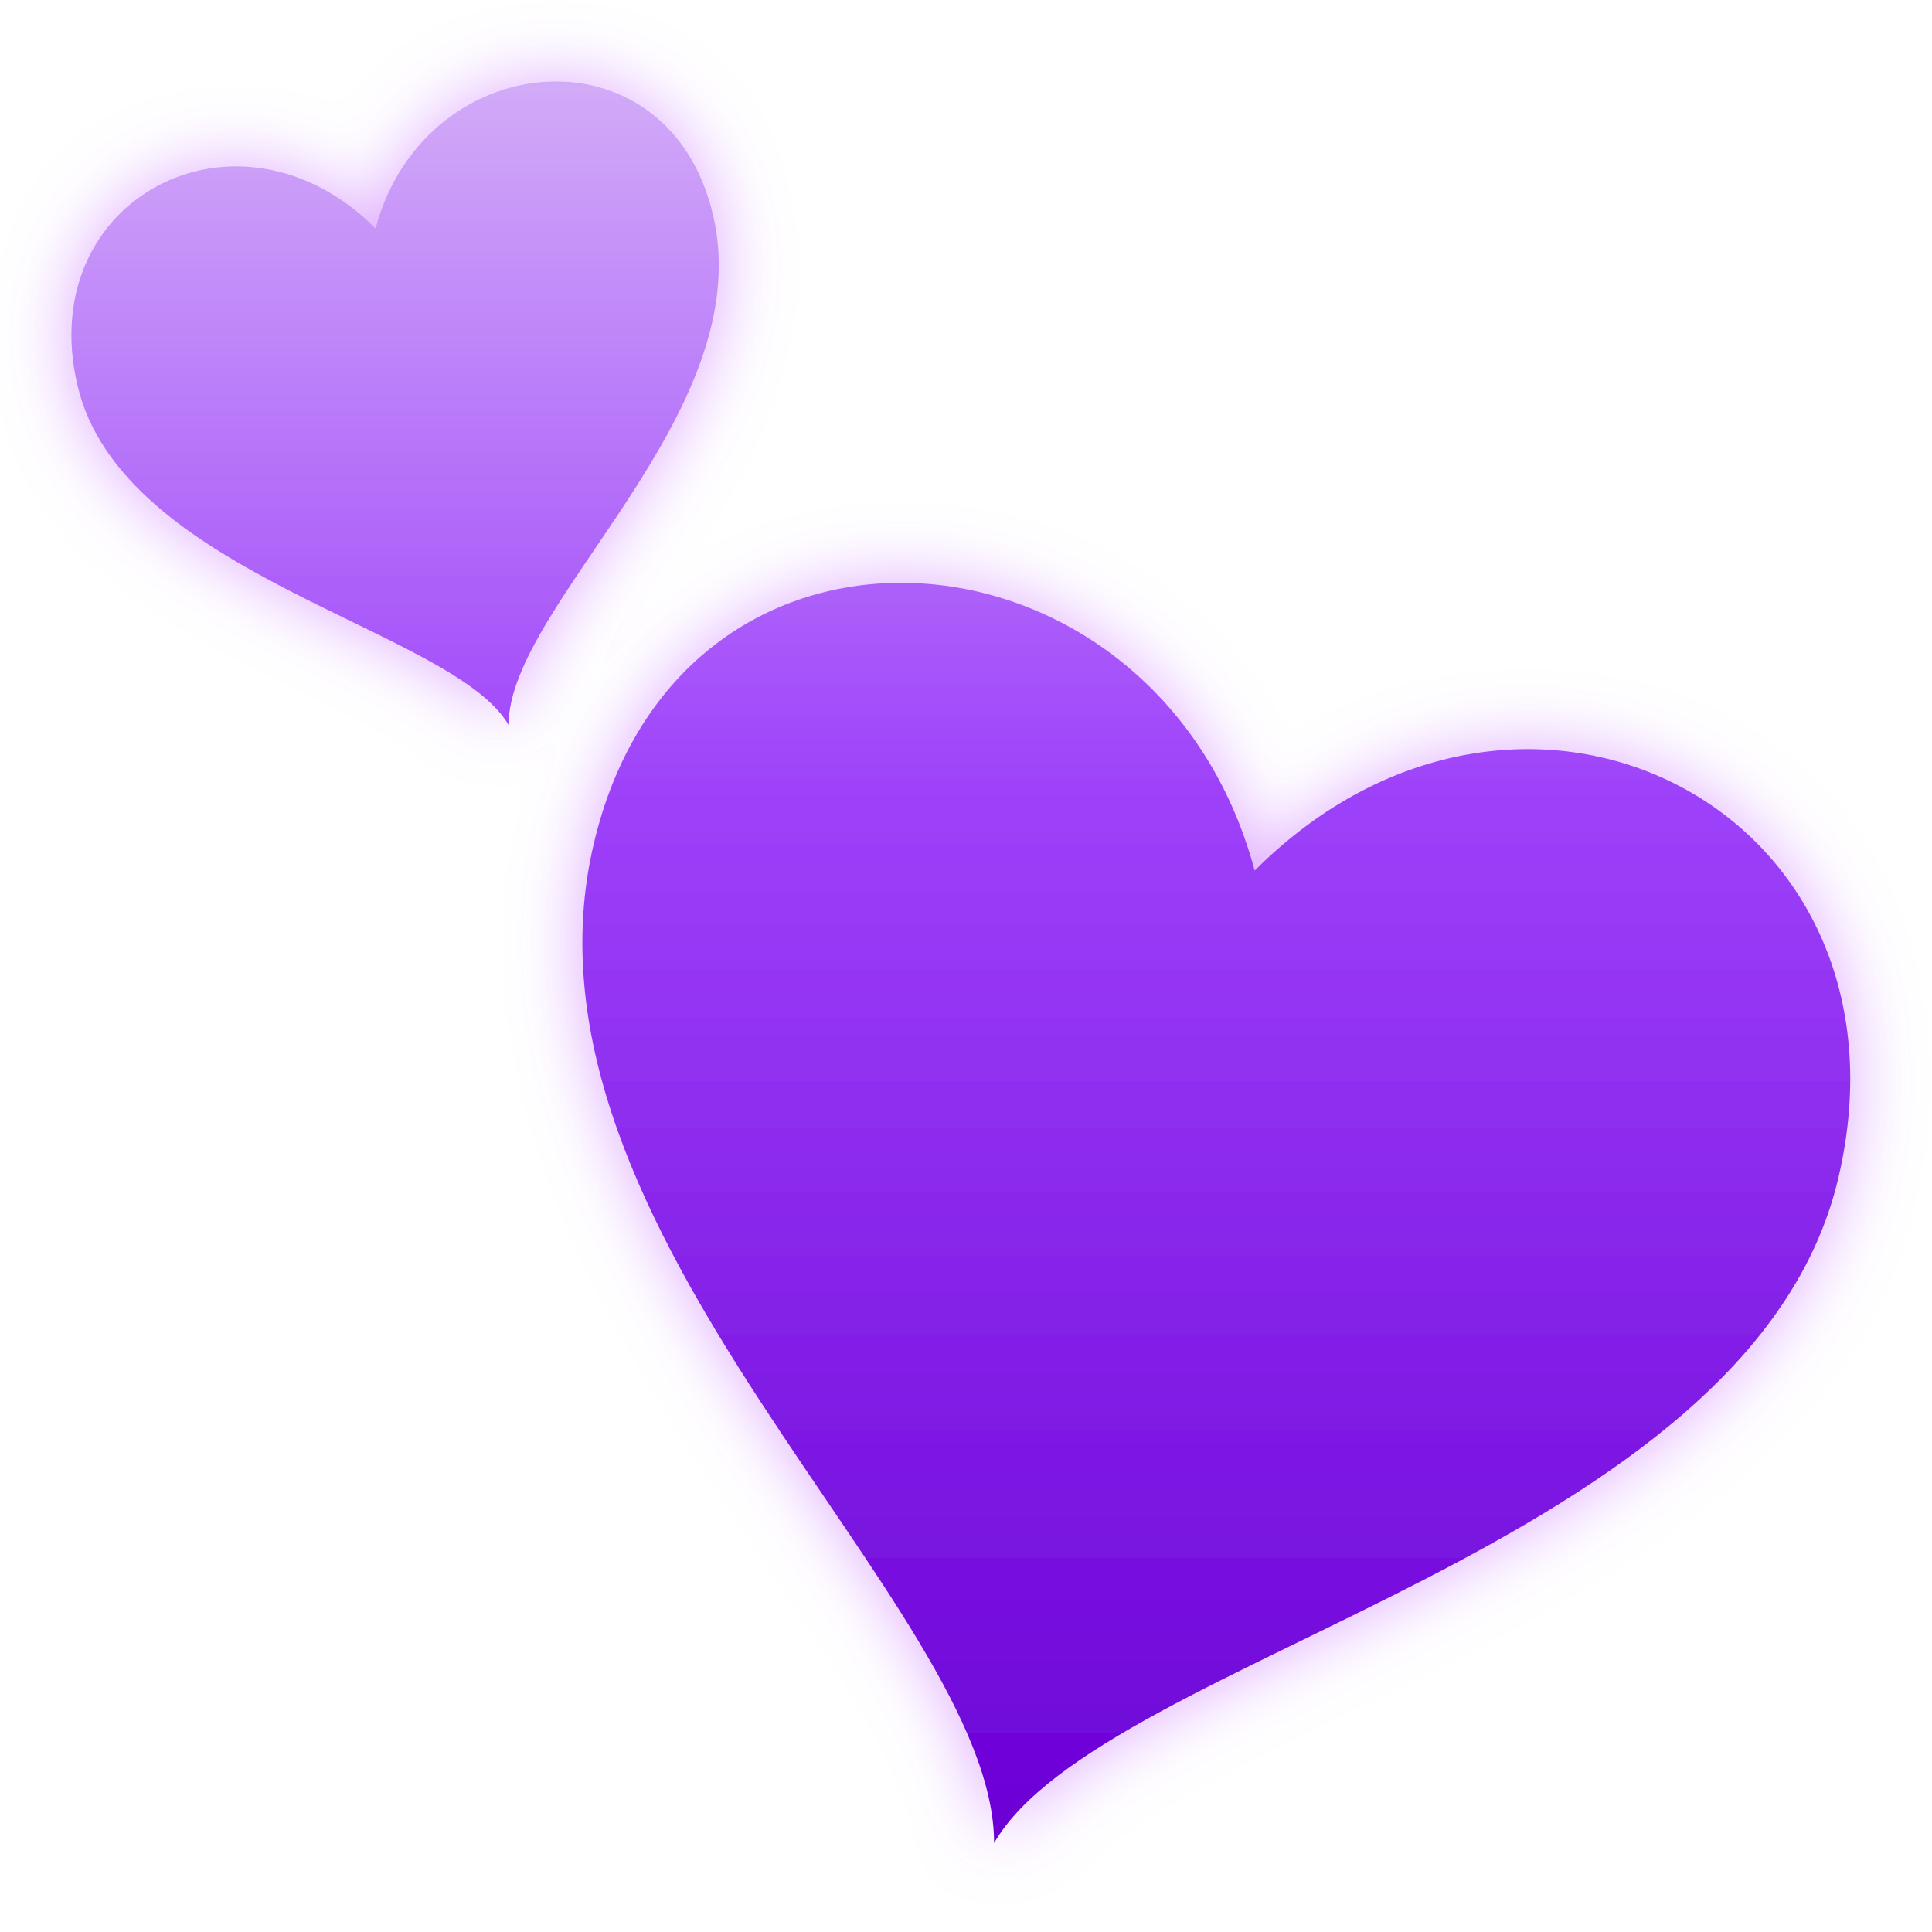
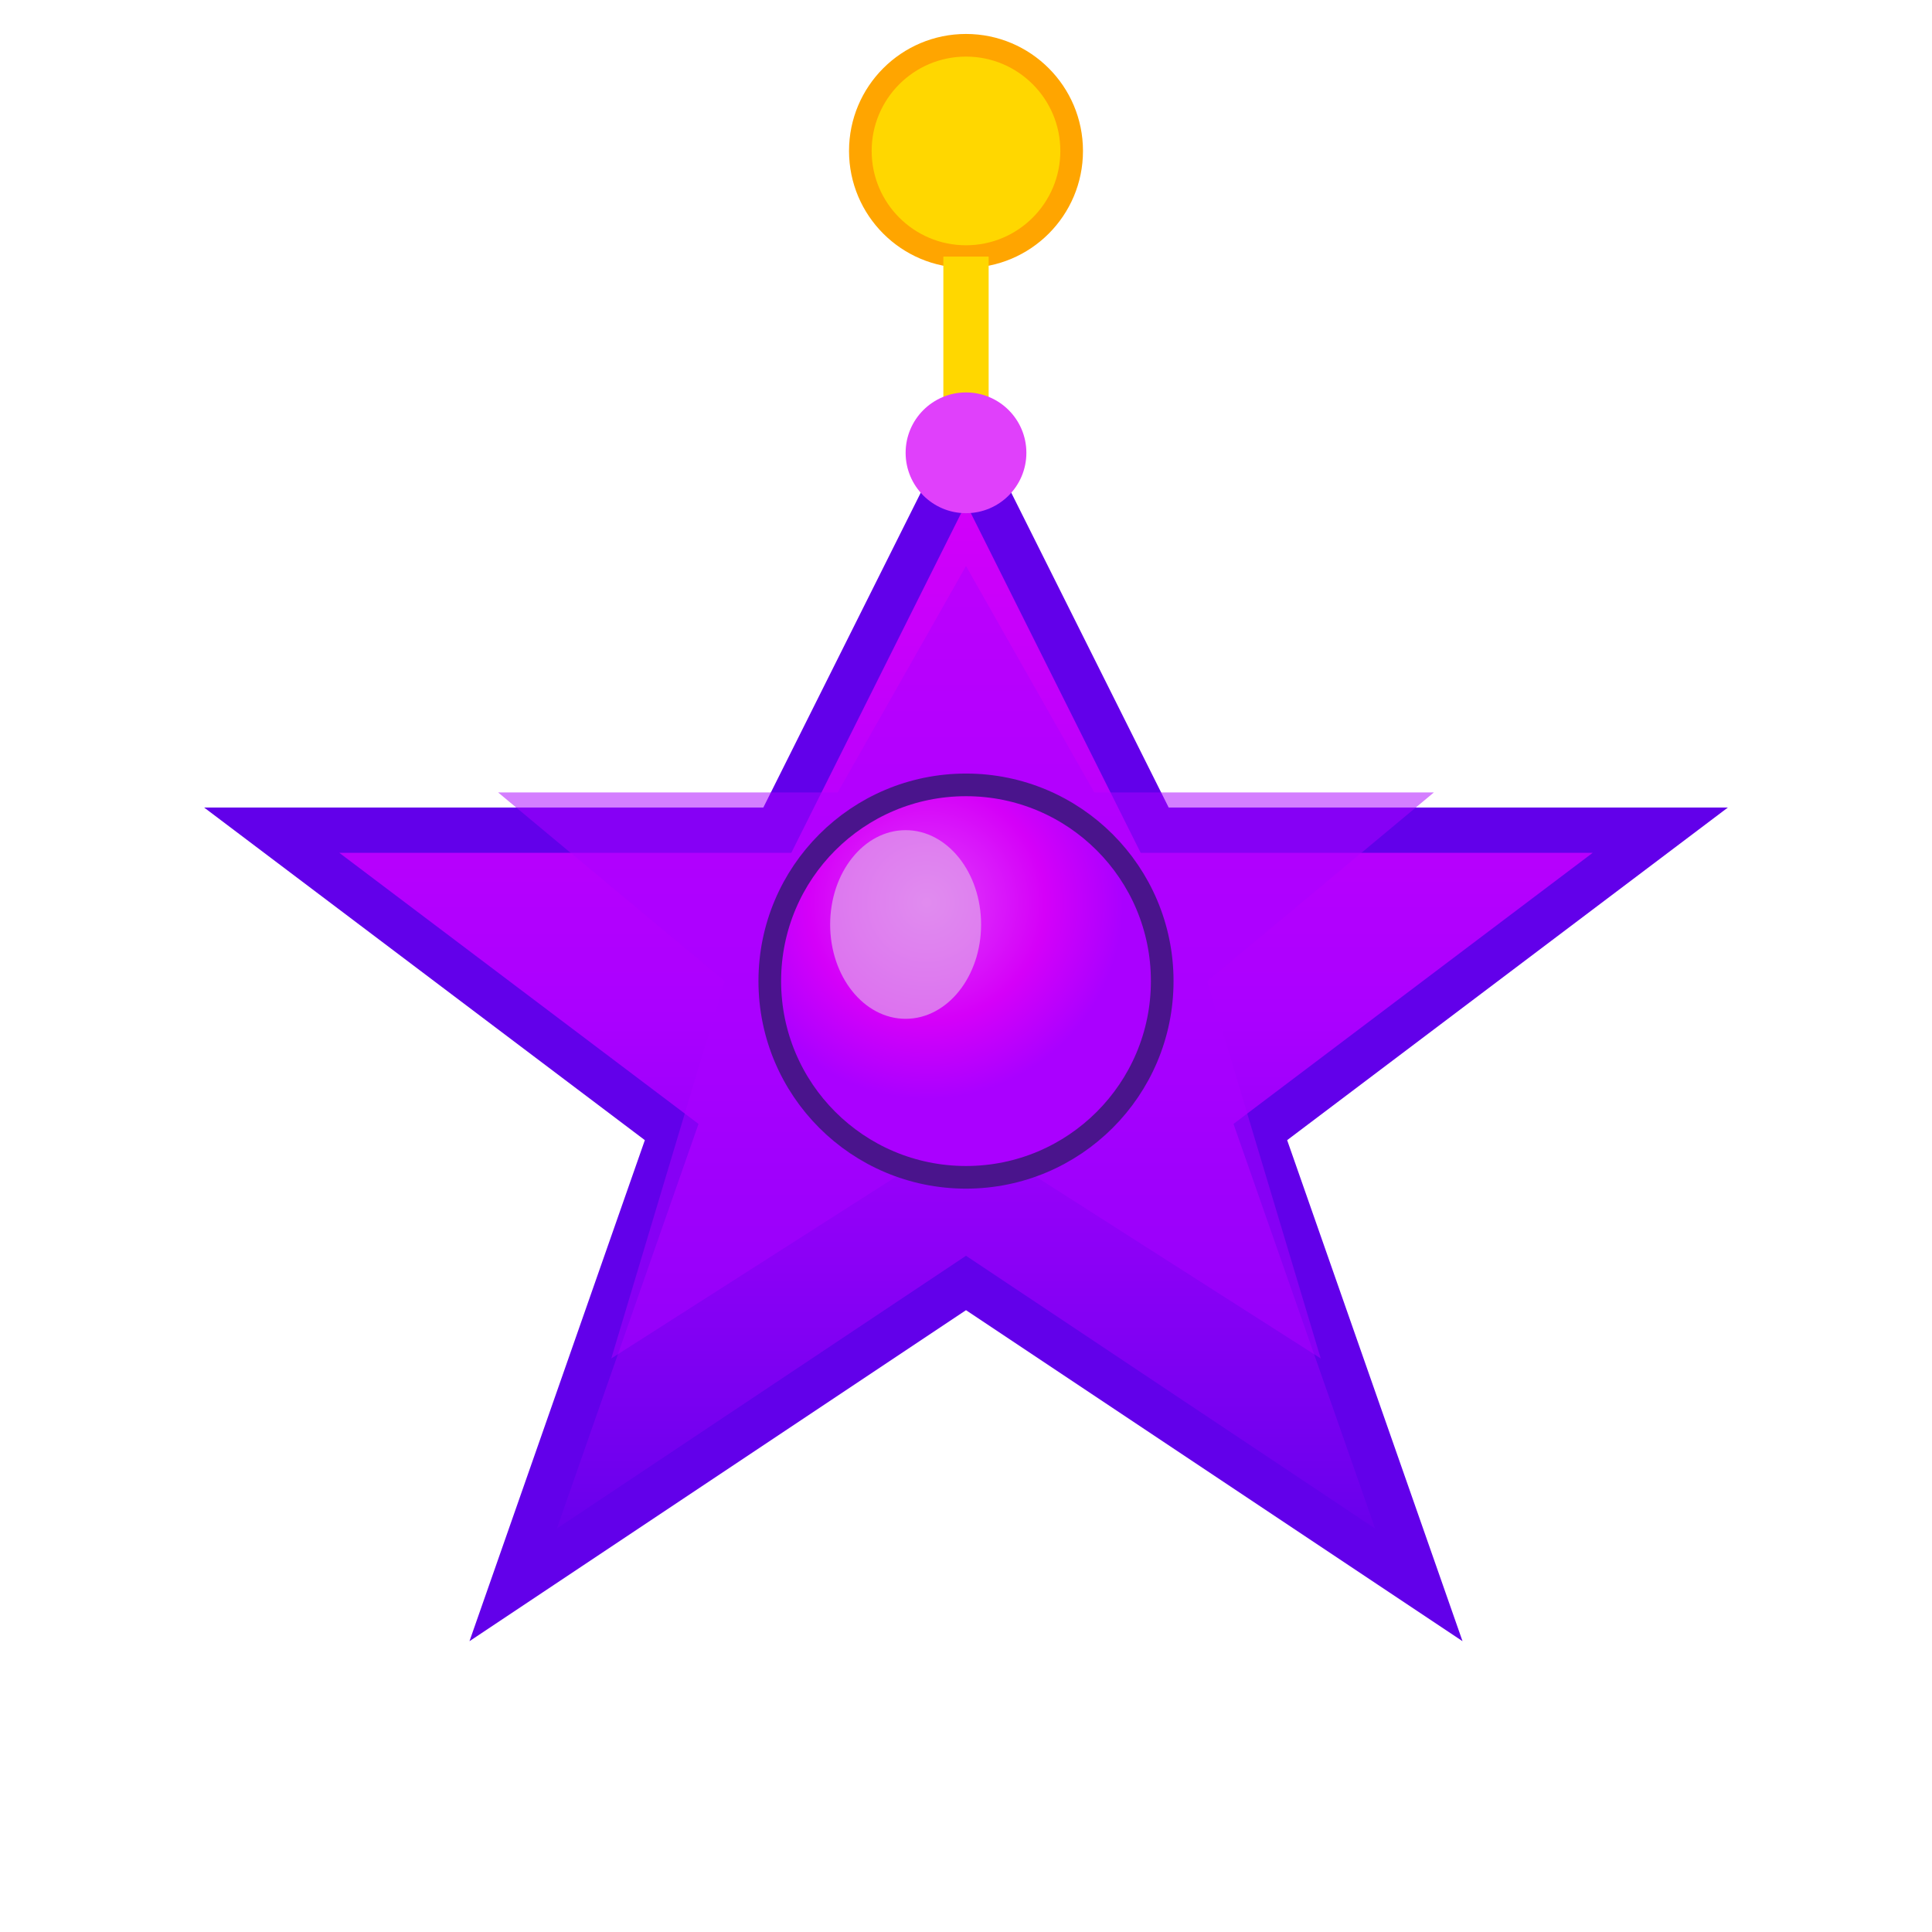
- <svg xmlns="http://www.w3.org/2000/svg" viewBox="0 0 512 512" width="256" height="256">
+ <svg xmlns="http://www.w3.org/2000/svg" viewBox="0 0 512 512">
  <defs>
    <linearGradient id="g_amulet" x1="0.5" y1="0" x2="0.5" y2="1">
-       <stop offset="0" stop-color="#d1aaf8" />
-       <stop offset="0.4" stop-color="#9e42fa" />
-       <stop offset="1" stop-color="#6b00d6" />
+       <stop offset="0" stop-color="#D500F9" />
+       <stop offset="0.5" stop-color="#AA00FF" />
+       <stop offset="1" stop-color="#6200EA" />
    </linearGradient>
-     <filter id="gw_amulet" x="-22%" y="-22%" width="144%" height="144%">
-       <feGaussianBlur stdDeviation="9" result="blur" />
-       <feColorMatrix in="blur" type="matrix" values="0 0 0 0 0.55  0 0 0 0 0.123  0 0 0 0 0.978  0 0 0 0.55 0" result="gc" />
-       <feMerge>
-         <feMergeNode in="gc" />
-         <feMergeNode in="SourceGraphic" />
-       </feMerge>
-     </filter>
+     <radialGradient id="g_gem_amulet" cx="0.4" cy="0.3">
+       <stop offset="0" stop-color="#E040FB" />
+       <stop offset="0.6" stop-color="#D500F9" />
+       <stop offset="1" stop-color="#AA00FF" />
+     </radialGradient>
  </defs>
-   <g filter="url(#gw_amulet)">
-     <path fill="url(#g_amulet)" d="M146.47 21.594c-19.843.39-40.255 13.992-46.94 38.937-36.28-36.277-90.65-8.066-79 41.595 11.826 50.403 99.55 64.537 114.25 90 0-32.133 66.5-82.522 54.19-135.125-5.728-24.468-23.862-35.773-42.5-35.406zM237 154.47c-35.243.73-68.834 22.932-79.688 69.31C133.202 326.807 263.438 425.5 263.438 488.44c28.8-49.877 200.592-77.563 223.75-176.282 22.82-97.274-83.624-152.5-154.687-81.437-13.49-50.343-55.558-77.08-95.5-76.25z" />
-   </g>
+   <circle cx="256" cy="40" r="28" fill="#FFD700" stroke="#FFA500" stroke-width="6" />
+   <line x1="256" y1="68" x2="256" y2="120" stroke="#FFD700" stroke-width="12" />
+   <path d="M256 120 L306 220 L440 220 L334 300 L376 420 L256 340 L136 420 L178 300 L72 220 L206 220 Z" fill="url(#g_amulet)" stroke="#6200EA" stroke-width="12" />
+   <path d="M256 150 L290 210 L380 210 L320 260 L350 360 L256 300 L162 360 L192 260 L132 210 L222 210 Z" fill="#AA00FF" opacity="0.5" />
+   <circle cx="256" cy="260" r="52" fill="url(#g_gem_amulet)" stroke="#4A148C" stroke-width="6" />
+   <ellipse cx="240" cy="245" rx="20" ry="25" fill="#E1BEE7" opacity="0.6" />
+   <circle cx="256" cy="120" r="16" fill="#E040FB" />
</svg>
